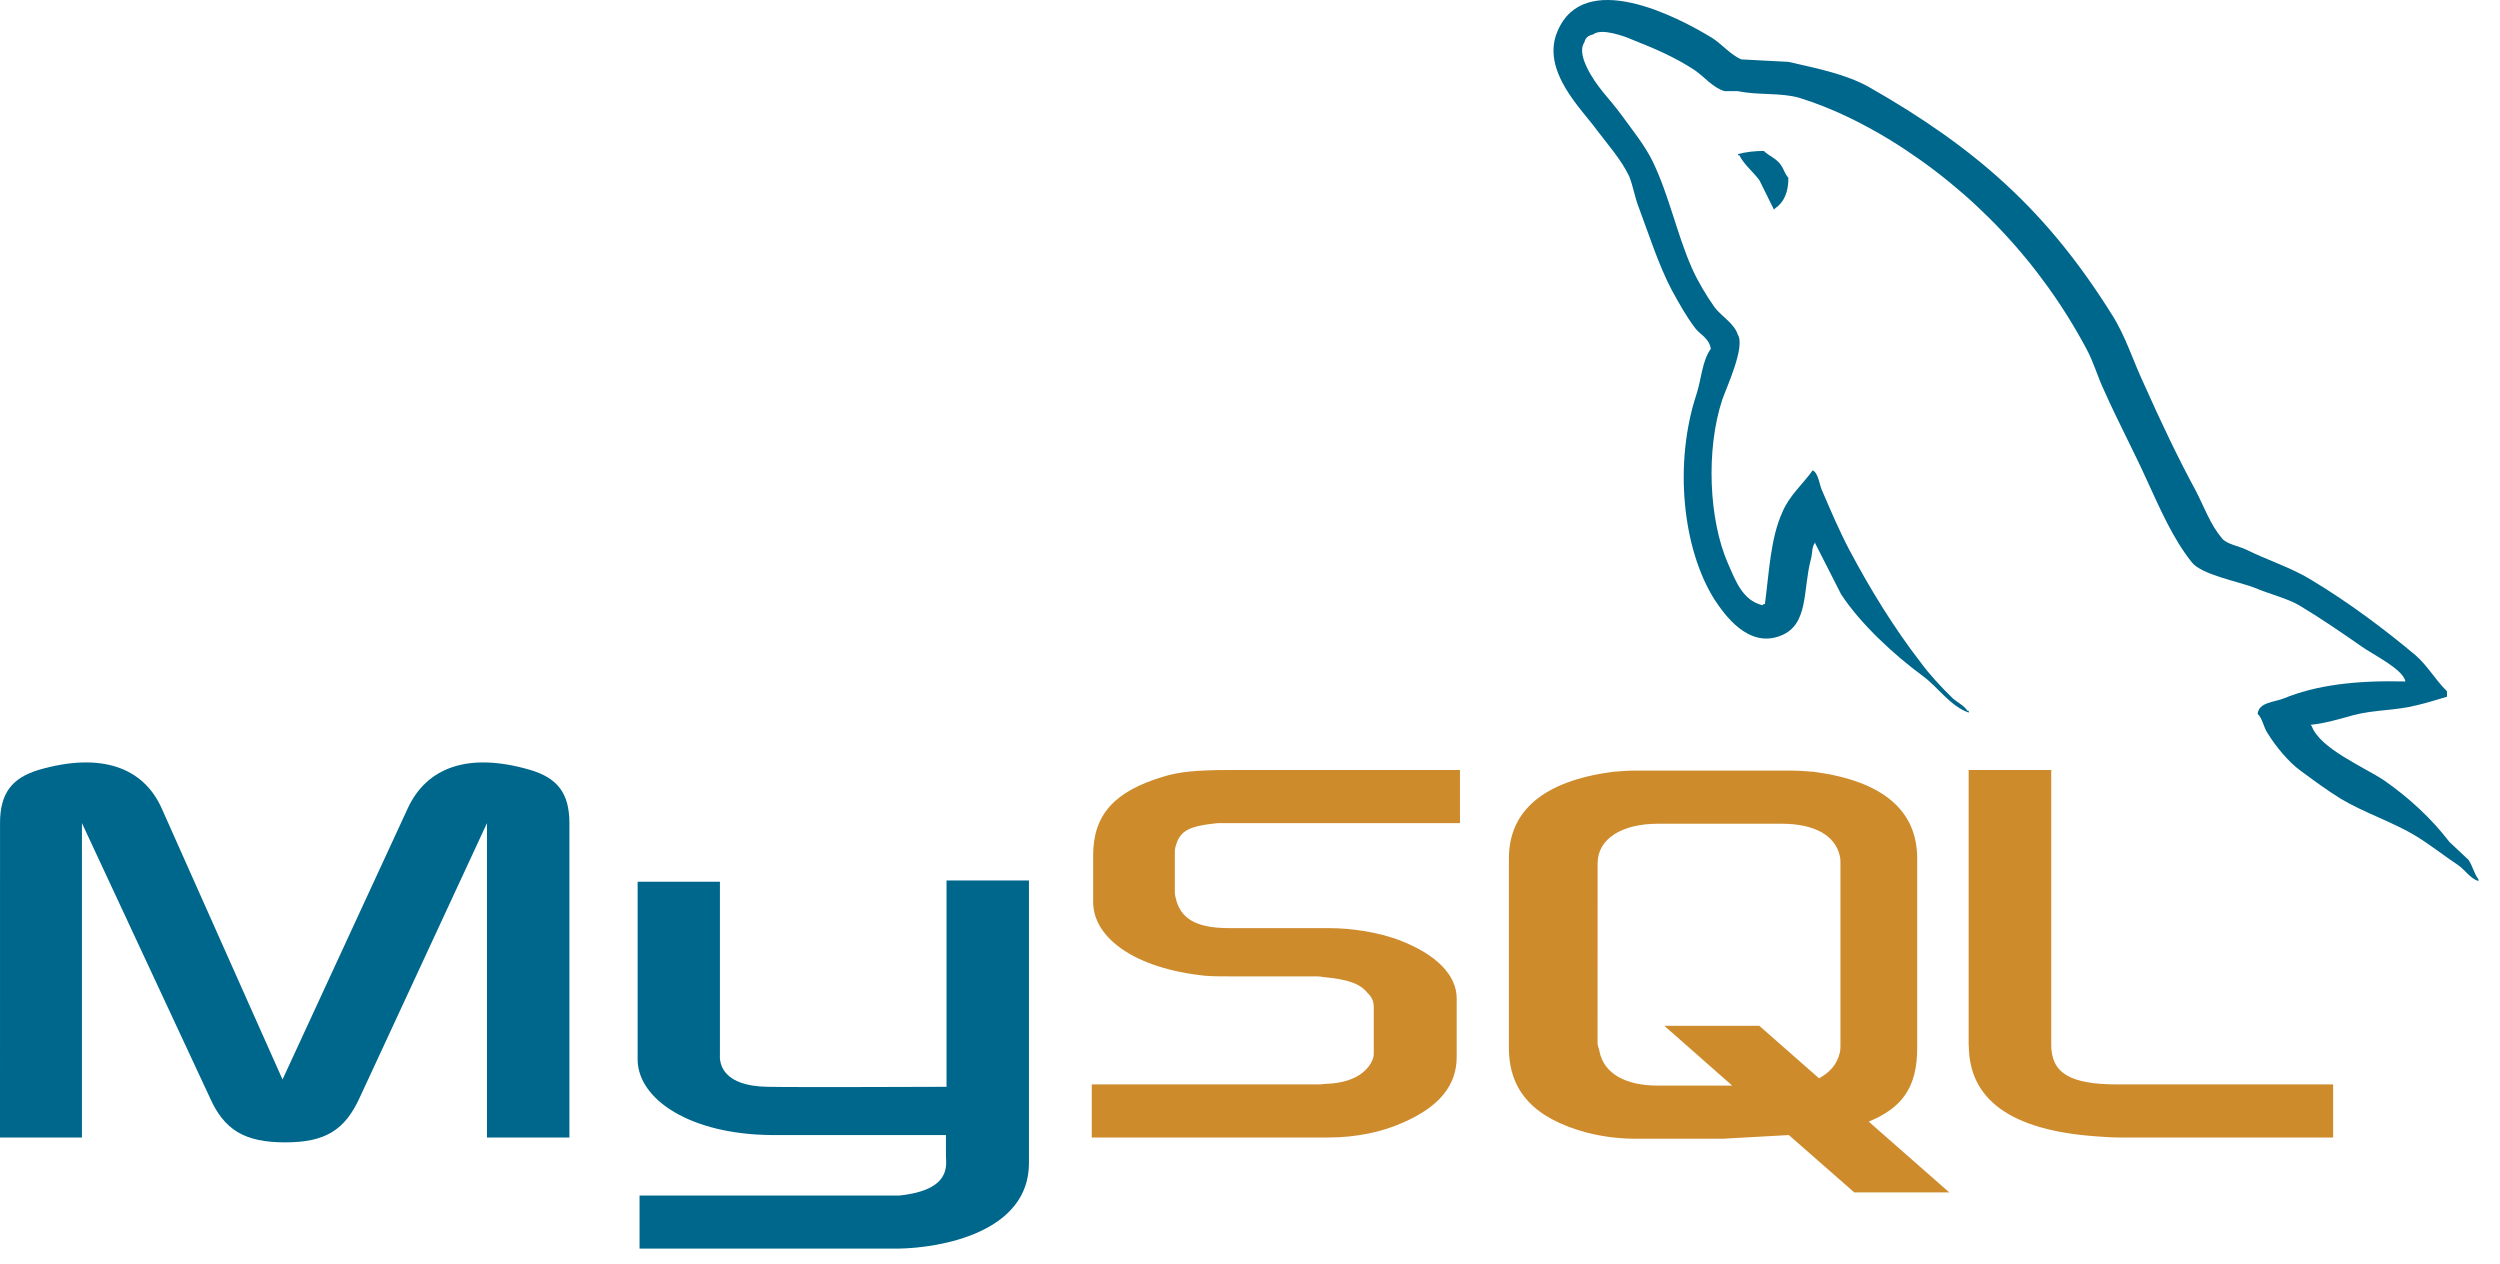
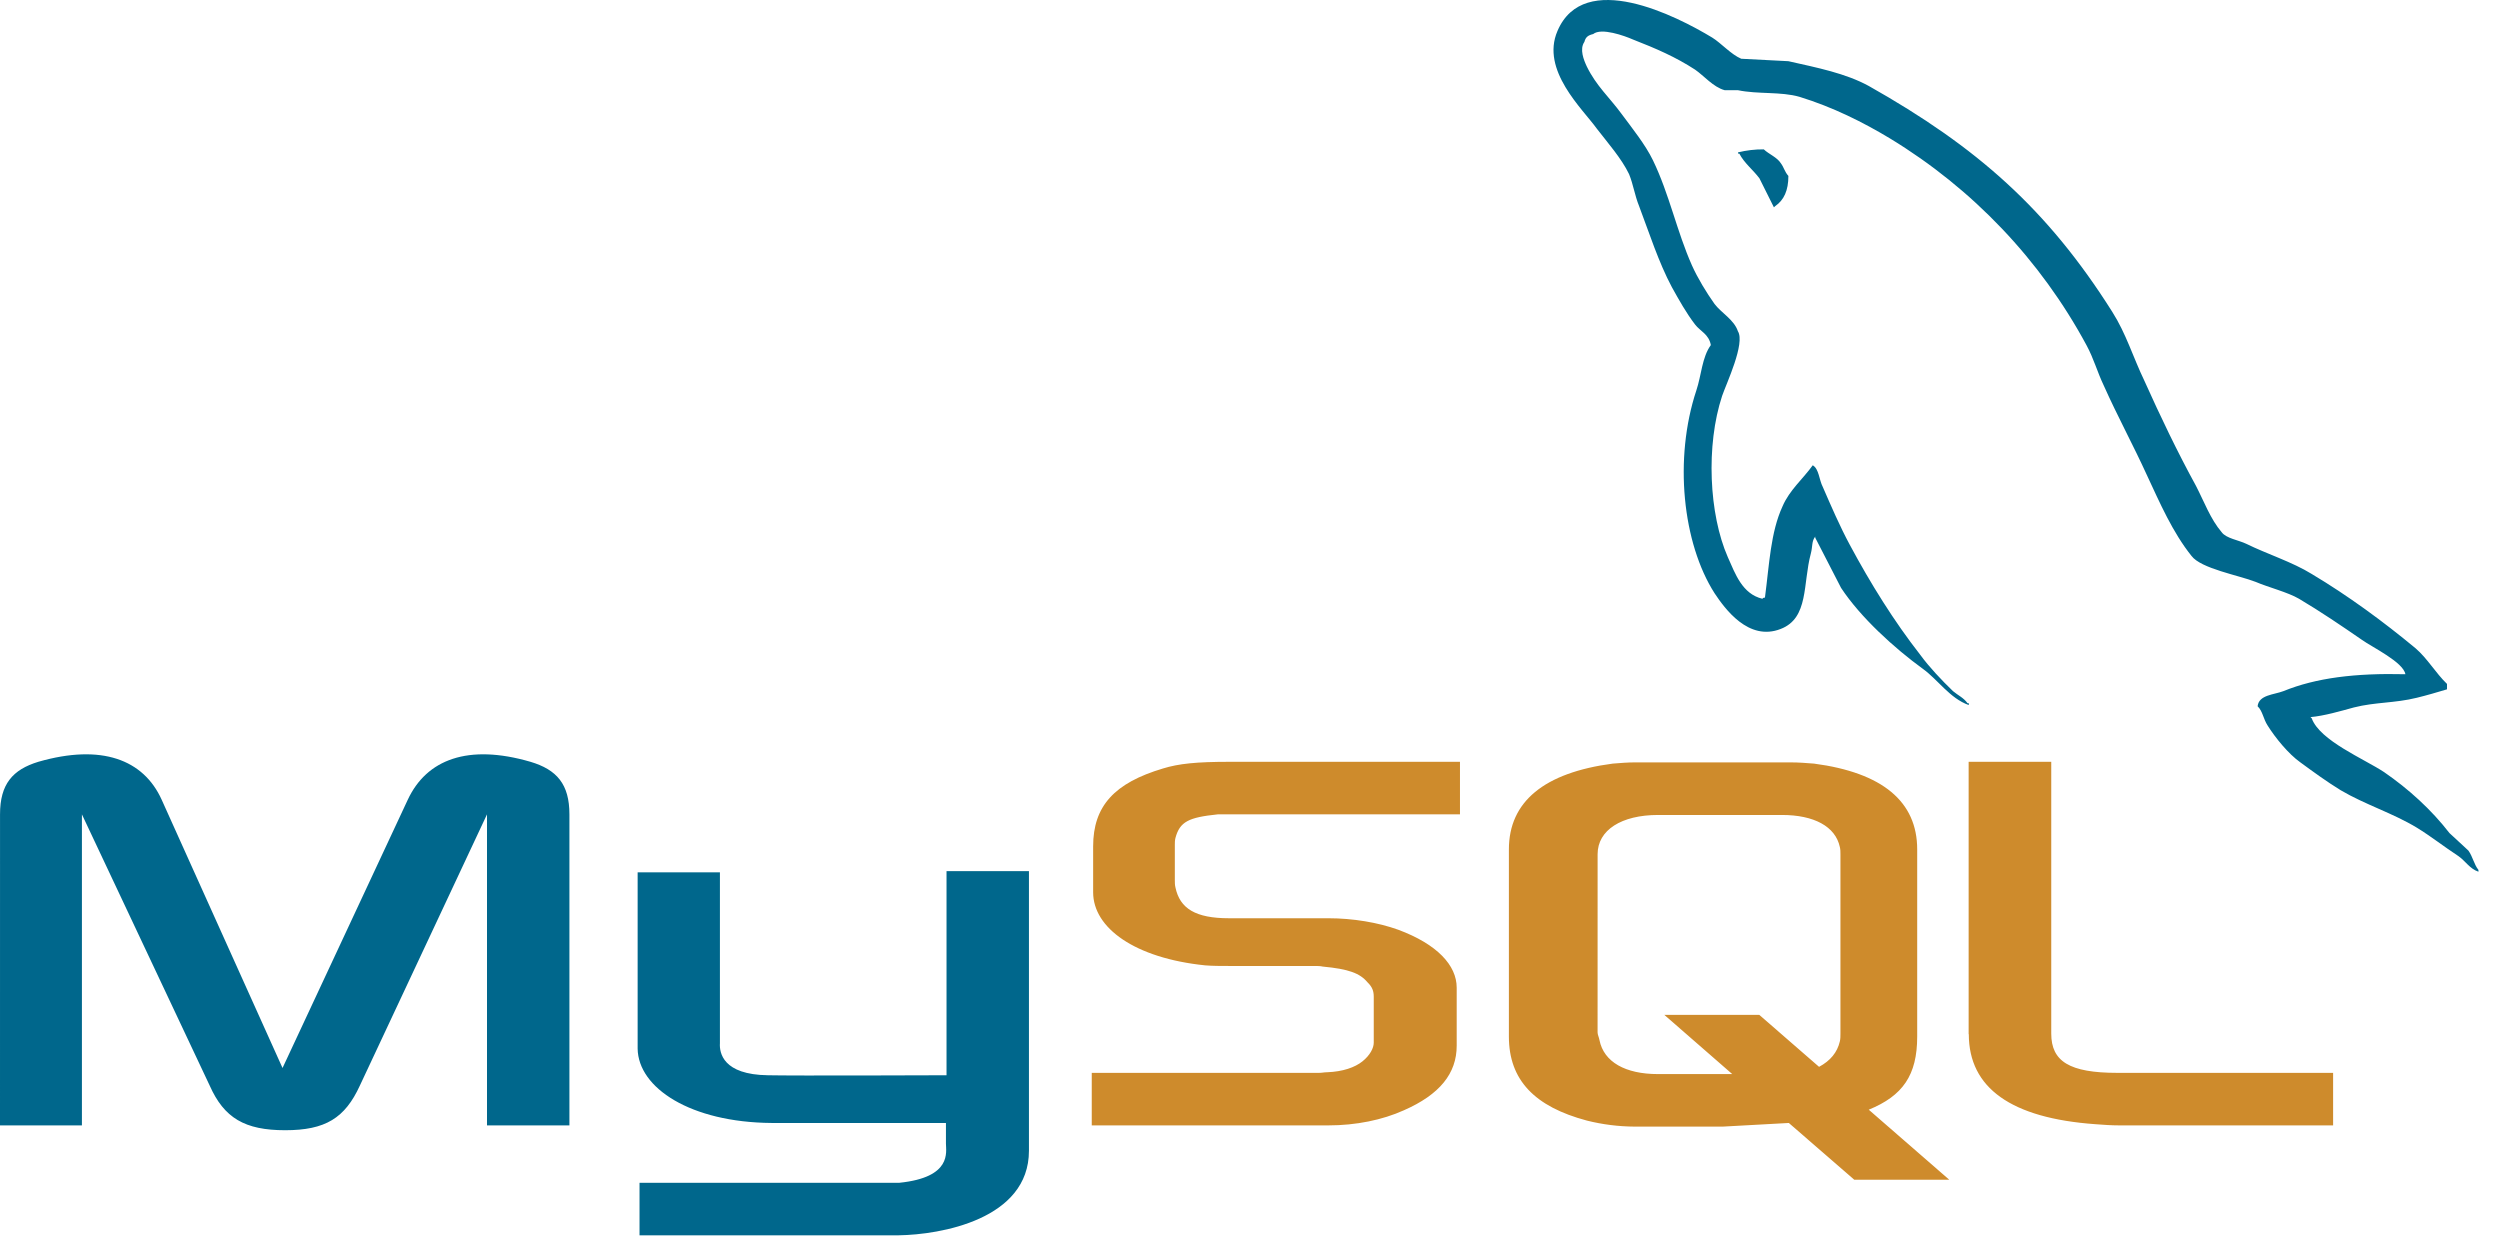
- <svg xmlns="http://www.w3.org/2000/svg" width="93" height="47" viewBox="0 0 93 47" fill="none">
-   <path fill-rule="evenodd" clip-rule="evenodd" d="M0.005 42.315H3.048V30.619L7.799 40.816C8.338 42.042 9.111 42.496 10.608 42.496C12.105 42.496 12.832 42.041 13.388 40.816L18.116 30.619V42.315H21.182V30.619C21.182 29.484 20.714 28.938 19.731 28.643C17.414 27.962 15.869 28.552 15.167 30.073L10.51 40.157L6.016 30.073C5.337 28.552 3.769 27.962 1.428 28.643C0.468 28.938 0.001 29.484 0.001 30.619L0 42.315H0.005ZM23.715 32.8H26.781V39.227C26.758 39.59 26.898 40.407 28.565 40.429C29.43 40.452 35.165 40.429 35.211 40.429V32.754H38.277V43.269C38.277 45.857 34.972 46.424 33.432 46.448H23.791V44.473H33.457C35.423 44.268 35.189 43.315 35.189 42.997V42.224H28.705C25.686 42.201 23.743 40.907 23.72 39.431V32.798L23.715 32.8ZM89.483 25.35C87.612 25.305 86.159 25.487 84.942 25.987C84.592 26.124 84.03 26.124 83.984 26.555C84.171 26.735 84.193 27.031 84.358 27.282C84.638 27.736 85.13 28.348 85.575 28.666C86.067 29.03 86.558 29.393 87.072 29.711C87.985 30.256 89.015 30.574 89.904 31.119C90.419 31.437 90.934 31.846 91.449 32.187C91.711 32.368 91.87 32.664 92.198 32.777V32.708C92.034 32.505 91.987 32.21 91.824 31.982C91.589 31.755 91.355 31.55 91.121 31.323C90.443 30.438 89.6 29.665 88.687 29.03C87.938 28.53 86.3 27.849 85.996 27.009L85.95 26.963C86.464 26.918 87.072 26.736 87.564 26.599C88.361 26.396 89.086 26.441 89.904 26.236C90.279 26.145 90.653 26.032 91.028 25.918V25.715C90.607 25.306 90.303 24.761 89.858 24.375C88.665 23.376 87.353 22.399 85.996 21.582C85.27 21.128 84.334 20.832 83.562 20.447C83.28 20.31 82.813 20.242 82.649 20.015C82.227 19.516 81.993 18.857 81.689 18.266C81.011 17.017 80.355 15.632 79.77 14.315C79.349 13.429 79.091 12.544 78.577 11.726C76.166 7.865 73.544 5.527 69.518 3.233C68.653 2.756 67.623 2.55 66.528 2.301L64.773 2.209C64.398 2.051 64.024 1.619 63.696 1.414C62.362 0.597 58.921 -1.174 57.938 1.165C57.306 2.641 58.874 4.094 59.407 4.844C59.805 5.366 60.319 5.957 60.601 6.547C60.758 6.933 60.811 7.342 60.975 7.751C61.349 8.75 61.701 9.863 62.192 10.795C62.454 11.272 62.73 11.772 63.058 12.203C63.245 12.452 63.573 12.566 63.643 12.975C63.315 13.43 63.292 14.11 63.105 14.679C62.262 17.245 62.59 20.424 63.783 22.309C64.158 22.876 65.042 24.126 66.241 23.648C67.295 23.24 67.06 21.945 67.364 20.81C67.435 20.537 67.388 20.356 67.528 20.173V20.219L68.488 22.104C69.213 23.217 70.477 24.375 71.53 25.148C72.091 25.556 72.536 26.261 73.238 26.51V26.442H73.192C73.051 26.238 72.841 26.146 72.653 25.988C72.232 25.579 71.764 25.079 71.436 24.625C70.454 23.354 69.588 21.945 68.815 20.492C68.44 19.788 68.112 19.016 67.809 18.312C67.668 18.039 67.668 17.63 67.434 17.494C67.083 17.993 66.569 18.426 66.31 19.039C65.865 20.015 65.819 21.219 65.655 22.468C65.561 22.491 65.603 22.468 65.561 22.514C64.813 22.332 64.555 21.582 64.274 20.947C63.572 19.335 63.455 16.746 64.063 14.883C64.227 14.406 64.93 12.908 64.649 12.454C64.508 12.022 64.041 11.772 63.783 11.431C63.478 11 63.152 10.455 62.941 9.978C62.379 8.706 62.099 7.298 61.49 6.026C61.208 5.436 60.717 4.823 60.319 4.278C59.874 3.665 59.383 3.233 59.032 2.507C58.915 2.257 58.751 1.848 58.939 1.575C58.985 1.394 59.079 1.326 59.266 1.28C59.57 1.031 60.436 1.348 60.741 1.484C61.606 1.825 62.332 2.142 63.057 2.619C63.385 2.846 63.736 3.277 64.158 3.391H64.65C65.399 3.55 66.241 3.437 66.942 3.641C68.183 4.028 69.306 4.595 70.313 5.208C73.379 7.093 75.907 9.773 77.615 12.976C77.896 13.498 78.013 13.975 78.271 14.52C78.763 15.633 79.371 16.768 79.862 17.859C80.354 18.926 80.822 20.017 81.524 20.903C81.875 21.38 83.279 21.629 83.911 21.879C84.379 22.083 85.104 22.266 85.526 22.515C86.322 22.992 87.117 23.537 87.866 24.059C88.24 24.331 89.411 24.899 89.481 25.352L89.483 25.35ZM65.615 5.616C65.292 5.613 64.969 5.651 64.656 5.729V5.775H64.702C64.889 6.138 65.217 6.388 65.451 6.706L65.99 7.797L66.036 7.751C66.364 7.524 66.528 7.16 66.528 6.616C66.388 6.457 66.365 6.298 66.248 6.139C66.107 5.912 65.803 5.798 65.615 5.617V5.616Z" fill="#00678C" />
-   <path fill-rule="evenodd" clip-rule="evenodd" d="M40.614 42.315H49.414C50.444 42.315 51.427 42.111 52.222 41.747C53.556 41.157 54.189 40.363 54.189 39.318V37.138C54.189 36.298 53.463 35.502 52.013 34.958C51.264 34.685 50.327 34.526 49.414 34.526H45.716C44.476 34.526 43.891 34.162 43.727 33.368C43.703 33.278 43.703 33.186 43.703 33.096V31.756C43.703 31.687 43.703 31.597 43.727 31.506C43.89 30.893 44.218 30.733 45.3 30.62H54.311V28.644H45.745C44.504 28.644 43.849 28.713 43.263 28.895C41.461 29.439 40.665 30.302 40.665 31.823V33.55C40.665 34.889 42.21 36.026 44.831 36.298C45.112 36.321 45.416 36.321 45.72 36.321H48.88C48.997 36.321 49.114 36.321 49.207 36.344C50.167 36.434 50.589 36.593 50.869 36.933C51.056 37.115 51.104 37.274 51.104 37.479V39.204C51.104 39.408 50.963 39.682 50.682 39.908C50.402 40.135 49.956 40.294 49.371 40.317C49.254 40.317 49.185 40.34 49.067 40.34H40.614V42.315ZM73.24 38.886C73.24 40.907 74.813 42.042 77.945 42.27C78.249 42.293 78.53 42.315 78.834 42.315H86.792V40.34H78.764C76.985 40.34 76.306 39.908 76.306 38.864V28.644H73.234V38.887L73.24 38.886ZM56.131 38.976V31.937C56.131 30.143 57.441 29.052 59.993 28.712C60.274 28.689 60.554 28.666 60.811 28.666H66.615C66.919 28.666 67.178 28.689 67.482 28.712C70.033 29.052 71.32 30.142 71.32 31.937V38.976C71.32 40.429 70.782 41.202 69.517 41.725L72.513 44.358H68.979L66.545 42.224L64.087 42.361H60.81C60.21 42.358 59.612 42.282 59.032 42.134C57.091 41.611 56.131 40.612 56.131 38.976ZM59.43 38.818C59.43 38.909 59.483 38.999 59.501 39.114C59.665 39.931 60.46 40.385 61.677 40.385H64.439L61.912 38.159H65.445L67.669 40.113C68.091 39.885 68.348 39.567 68.441 39.158C68.465 39.068 68.465 38.955 68.465 38.863V32.118C68.465 32.027 68.465 31.937 68.441 31.846C68.278 31.074 67.482 30.643 66.288 30.643H61.678C60.32 30.643 59.431 31.21 59.431 32.118L59.43 38.818Z" fill="#CE8B2C" />
+ <svg xmlns="http://www.w3.org/2000/svg" width="90" height="45" viewBox="0 0 90 45" fill="none">
+   <path fill-rule="evenodd" clip-rule="evenodd" d="M0.005 40.514H2.949V29.317L7.548 39.079C8.069 40.253 8.817 40.688 10.266 40.688C11.715 40.688 12.418 40.252 12.956 39.079L17.532 29.317V40.514H20.499V29.317C20.499 28.23 20.046 27.707 19.094 27.424C16.852 26.772 15.357 27.337 14.678 28.794L10.171 38.448L5.822 28.794C5.165 27.337 3.647 26.772 1.382 27.424C0.453 27.707 0.001 28.229 0.001 29.317L0 40.514H0.005ZM22.95 31.404H25.917V37.557C25.895 37.905 26.03 38.688 27.643 38.709C28.481 38.731 34.031 38.709 34.075 38.709V31.36H37.042V41.427C37.042 43.906 33.844 44.449 32.354 44.471H23.023V42.58H32.378C34.28 42.384 34.054 41.472 34.054 41.167V40.427H27.779C24.857 40.405 22.977 39.166 22.955 37.753V31.403L22.95 31.404ZM86.597 24.272C84.785 24.228 83.38 24.402 82.202 24.881C81.863 25.012 81.319 25.012 81.274 25.425C81.456 25.598 81.478 25.881 81.636 26.121C81.908 26.556 82.384 27.142 82.814 27.446C83.29 27.795 83.766 28.142 84.263 28.447C85.147 28.968 86.143 29.273 87.004 29.795C87.502 30.099 88 30.491 88.499 30.817C88.753 30.991 88.906 31.274 89.224 31.382V31.317C89.065 31.122 89.02 30.839 88.862 30.621C88.635 30.404 88.409 30.207 88.181 29.991C87.525 29.143 86.709 28.403 85.826 27.795C85.101 27.316 83.516 26.664 83.222 25.86L83.177 25.816C83.674 25.772 84.263 25.598 84.74 25.468C85.51 25.273 86.212 25.316 87.004 25.12C87.367 25.032 87.729 24.924 88.092 24.816V24.621C87.684 24.229 87.39 23.707 86.96 23.338C85.805 22.381 84.535 21.446 83.222 20.663C82.52 20.229 81.613 19.945 80.866 19.577C80.594 19.446 80.141 19.381 79.983 19.163C79.574 18.686 79.348 18.055 79.054 17.489C78.397 16.293 77.763 14.967 77.197 13.706C76.789 12.858 76.54 12.01 76.042 11.227C73.709 7.531 71.171 5.291 67.276 3.095C66.438 2.638 65.442 2.442 64.382 2.203L62.684 2.115C62.321 1.963 61.959 1.55 61.641 1.354C60.35 0.572 57.021 -1.124 56.069 1.115C55.457 2.529 56.975 3.92 57.49 4.638C57.876 5.138 58.374 5.703 58.646 6.268C58.798 6.638 58.849 7.03 59.008 7.421C59.37 8.378 59.71 9.443 60.186 10.335C60.44 10.792 60.706 11.271 61.024 11.684C61.205 11.922 61.522 12.032 61.59 12.423C61.272 12.858 61.251 13.51 61.069 14.054C60.254 16.511 60.571 19.555 61.726 21.359C62.089 21.903 62.944 23.099 64.105 22.642C65.124 22.251 64.897 21.011 65.191 19.924C65.259 19.663 65.214 19.489 65.349 19.315V19.359L66.278 21.163C66.98 22.229 68.204 23.338 69.223 24.078C69.766 24.469 70.196 25.143 70.876 25.382V25.316H70.831C70.695 25.122 70.491 25.034 70.309 24.882C69.902 24.49 69.449 24.012 69.132 23.577C68.181 22.36 67.343 21.011 66.596 19.62C66.233 18.946 65.915 18.207 65.622 17.533C65.485 17.272 65.485 16.88 65.259 16.75C64.919 17.228 64.421 17.642 64.171 18.229C63.74 19.163 63.696 20.316 63.538 21.512C63.446 21.534 63.487 21.512 63.446 21.556C62.722 21.382 62.472 20.664 62.201 20.056C61.522 18.512 61.408 16.033 61.997 14.25C62.155 13.793 62.835 12.358 62.564 11.924C62.427 11.51 61.975 11.271 61.725 10.945C61.431 10.532 61.114 10.01 60.91 9.554C60.367 8.335 60.096 6.988 59.506 5.77C59.233 5.205 58.758 4.617 58.373 4.096C57.943 3.509 57.468 3.095 57.128 2.4C57.015 2.161 56.856 1.769 57.038 1.508C57.082 1.334 57.173 1.269 57.354 1.226C57.648 0.987 58.487 1.291 58.781 1.42C59.619 1.747 60.321 2.051 61.023 2.507C61.34 2.725 61.681 3.138 62.088 3.247H62.564C63.289 3.399 64.104 3.291 64.783 3.486C65.983 3.856 67.07 4.399 68.045 4.987C71.012 6.791 73.459 9.357 75.112 12.424C75.383 12.924 75.496 13.38 75.746 13.902C76.222 14.968 76.811 16.055 77.286 17.099C77.762 18.121 78.215 19.165 78.894 20.013C79.234 20.47 80.593 20.709 81.204 20.948C81.657 21.143 82.359 21.318 82.767 21.557C83.537 22.014 84.307 22.536 85.031 23.036C85.393 23.296 86.527 23.84 86.594 24.274L86.597 24.272ZM63.498 5.377C63.185 5.374 62.873 5.411 62.57 5.485V5.529H62.615C62.796 5.877 63.114 6.116 63.34 6.421L63.861 7.465L63.906 7.421C64.223 7.204 64.382 6.856 64.382 6.334C64.246 6.182 64.224 6.03 64.111 5.878C63.974 5.66 63.68 5.551 63.498 5.378V5.377Z" fill="#00678C" />
+   <path fill-rule="evenodd" clip-rule="evenodd" d="M39.303 40.514H47.82C48.816 40.514 49.768 40.319 50.538 39.971C51.829 39.405 52.441 38.645 52.441 37.645V35.557C52.441 34.753 51.739 33.992 50.335 33.47C49.61 33.209 48.704 33.057 47.821 33.057H44.242C43.041 33.057 42.475 32.708 42.316 31.948C42.294 31.861 42.294 31.774 42.294 31.688V30.404C42.294 30.339 42.294 30.252 42.316 30.166C42.474 29.578 42.792 29.426 43.839 29.317H52.559V27.425H44.269C43.068 27.425 42.434 27.491 41.868 27.665C40.123 28.186 39.353 29.013 39.353 30.469V32.123C39.353 33.404 40.848 34.492 43.385 34.753C43.657 34.775 43.951 34.775 44.245 34.775H47.304C47.417 34.775 47.53 34.775 47.62 34.797C48.549 34.884 48.957 35.036 49.228 35.361C49.409 35.535 49.455 35.688 49.455 35.884V37.536C49.455 37.731 49.319 37.993 49.047 38.21C48.776 38.427 48.344 38.579 47.778 38.601C47.665 38.601 47.598 38.623 47.484 38.623H39.303V40.514ZM70.877 37.231C70.877 39.166 72.4 40.253 75.431 40.471C75.725 40.493 75.997 40.514 76.291 40.514H83.992V38.623H76.224C74.501 38.623 73.845 38.21 73.845 37.21V27.425H70.871V37.232L70.877 37.231ZM54.32 37.318V30.578C54.32 28.86 55.588 27.816 58.058 27.49C58.329 27.468 58.601 27.446 58.85 27.446H64.466C64.761 27.446 65.011 27.468 65.305 27.49C67.774 27.816 69.019 28.86 69.019 30.578V37.318C69.019 38.709 68.499 39.449 67.275 39.949L70.174 42.471H66.754L64.398 40.427L62.02 40.558H58.849C58.268 40.555 57.689 40.482 57.127 40.341C55.249 39.84 54.32 38.884 54.32 37.318ZM57.513 37.167C57.513 37.253 57.564 37.34 57.582 37.449C57.74 38.231 58.51 38.667 59.687 38.667H62.361L59.915 36.535H63.334L65.486 38.406C65.894 38.188 66.143 37.883 66.234 37.492C66.256 37.405 66.256 37.297 66.256 37.209V30.751C66.256 30.665 66.256 30.578 66.234 30.491C66.075 29.752 65.305 29.339 64.15 29.339H59.688C58.374 29.339 57.514 29.882 57.514 30.751L57.513 37.167Z" fill="#CE8B2C" />
</svg>
